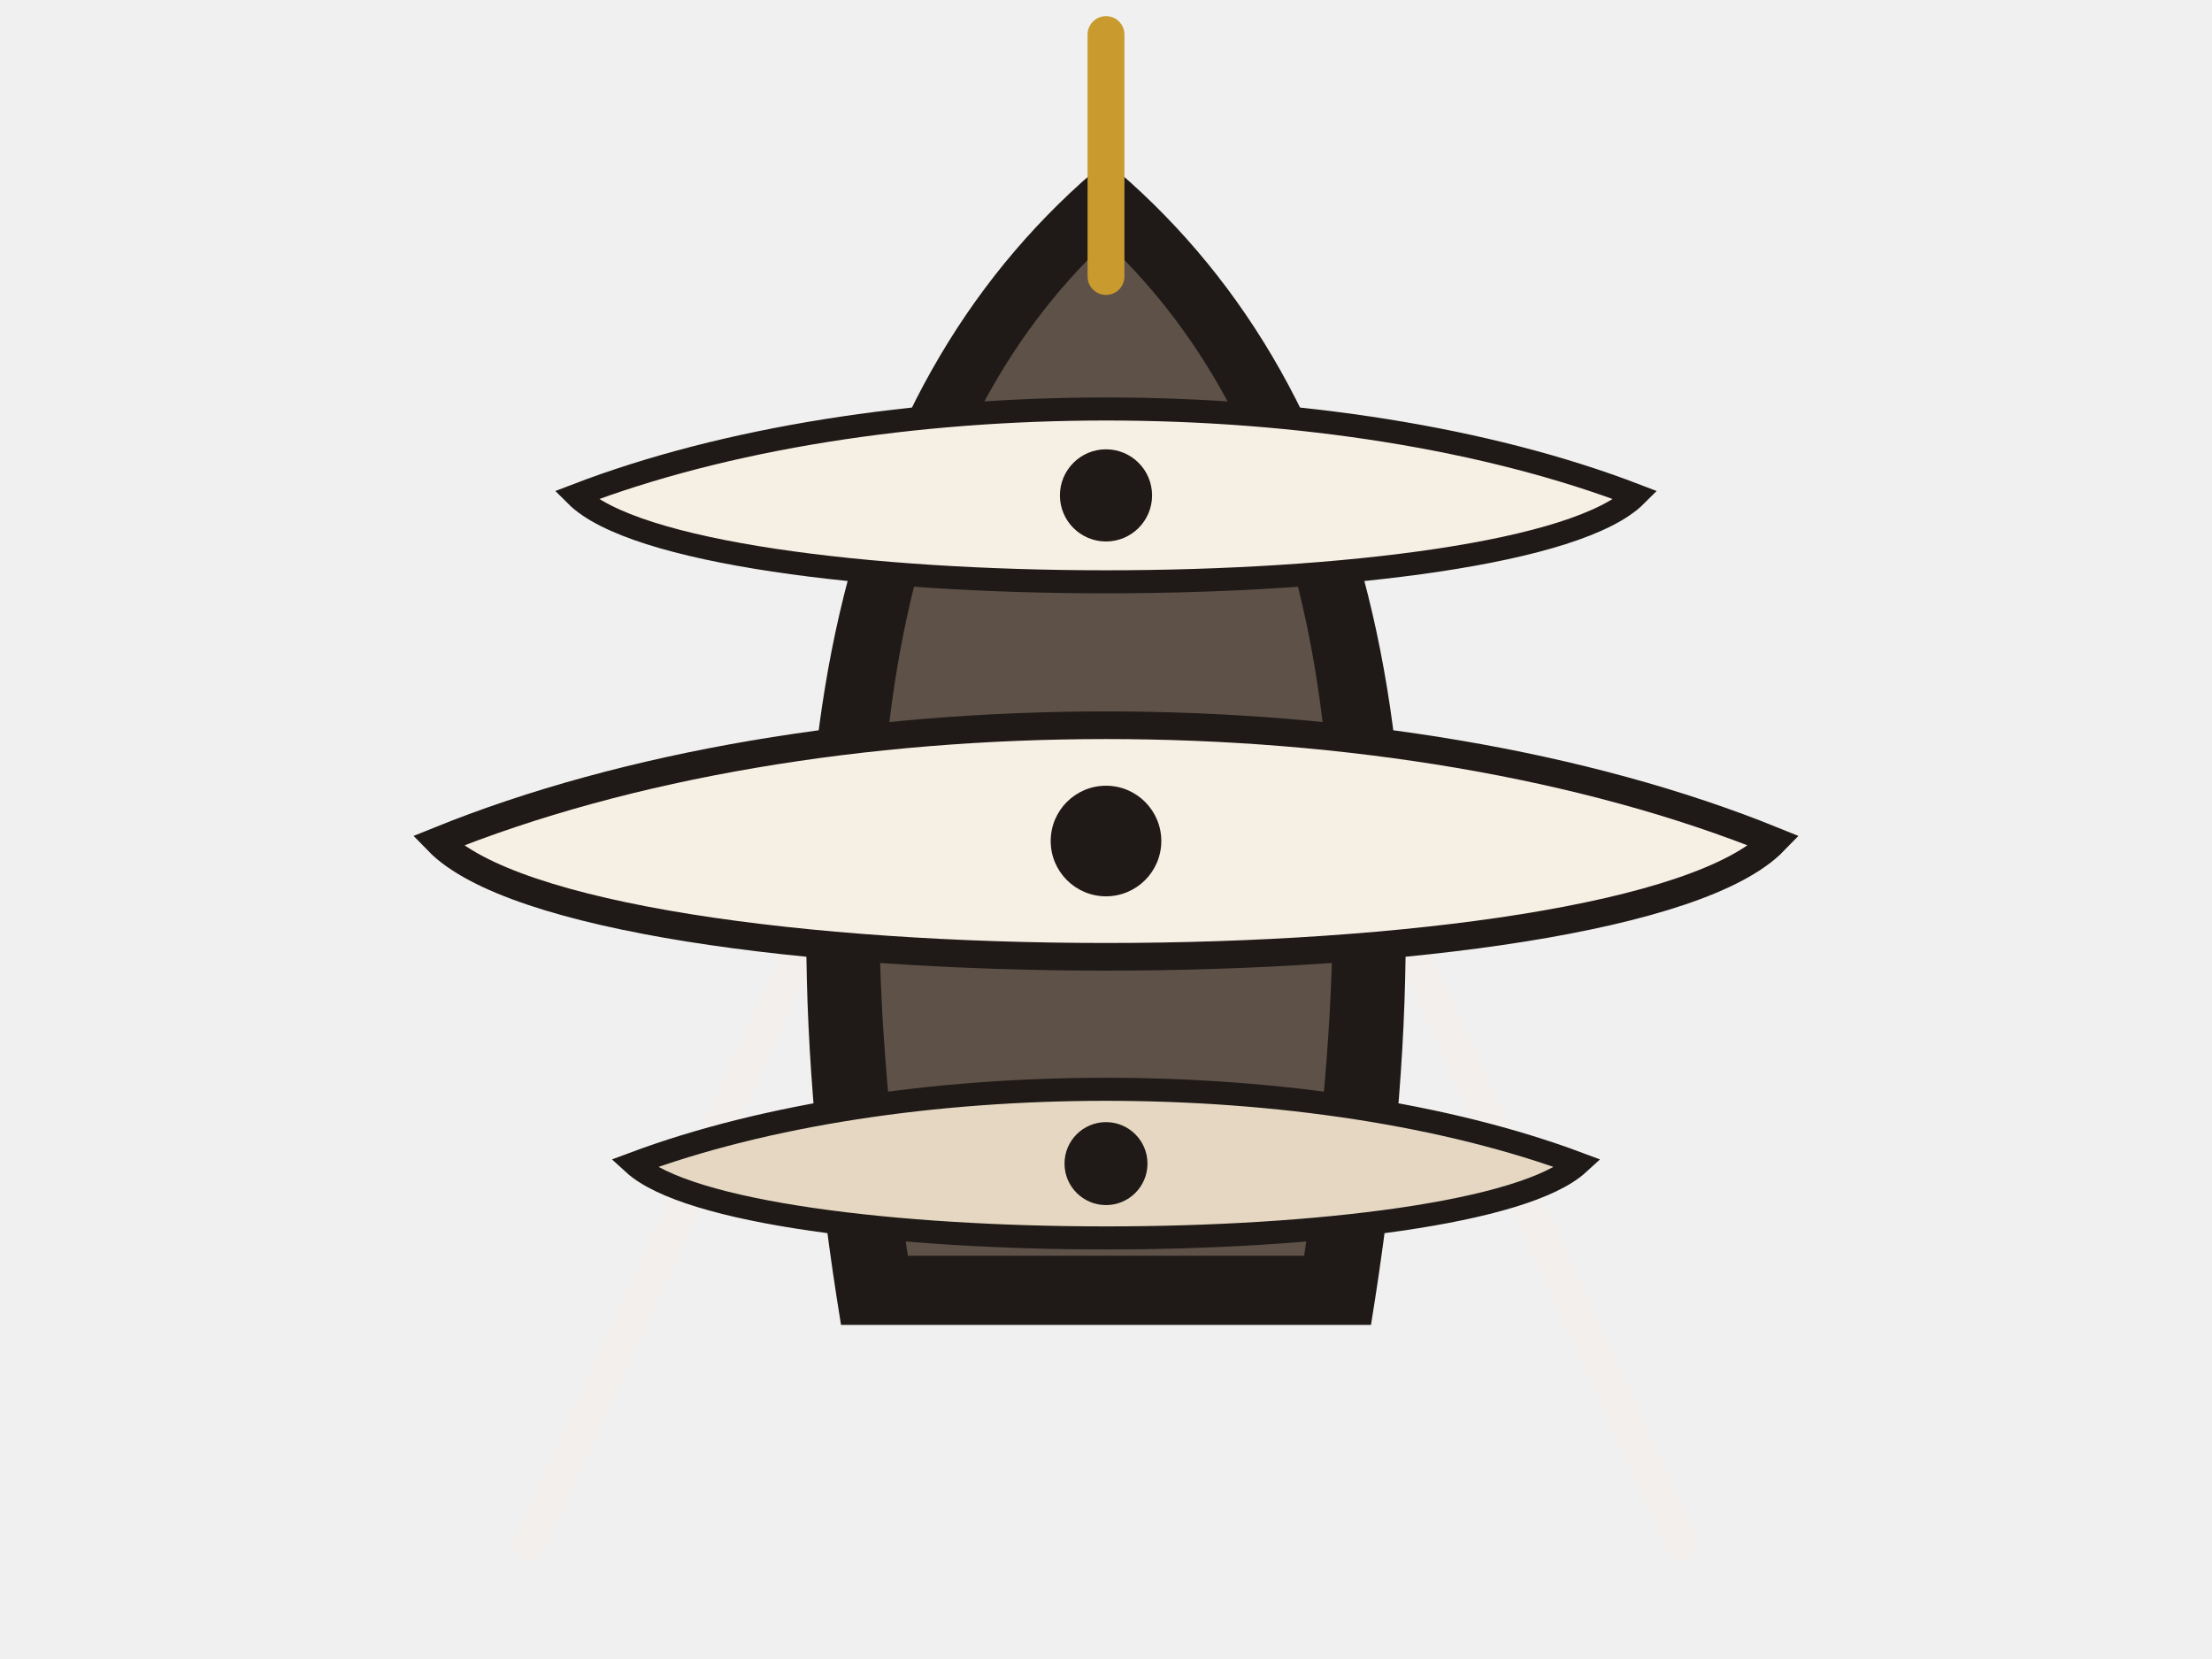
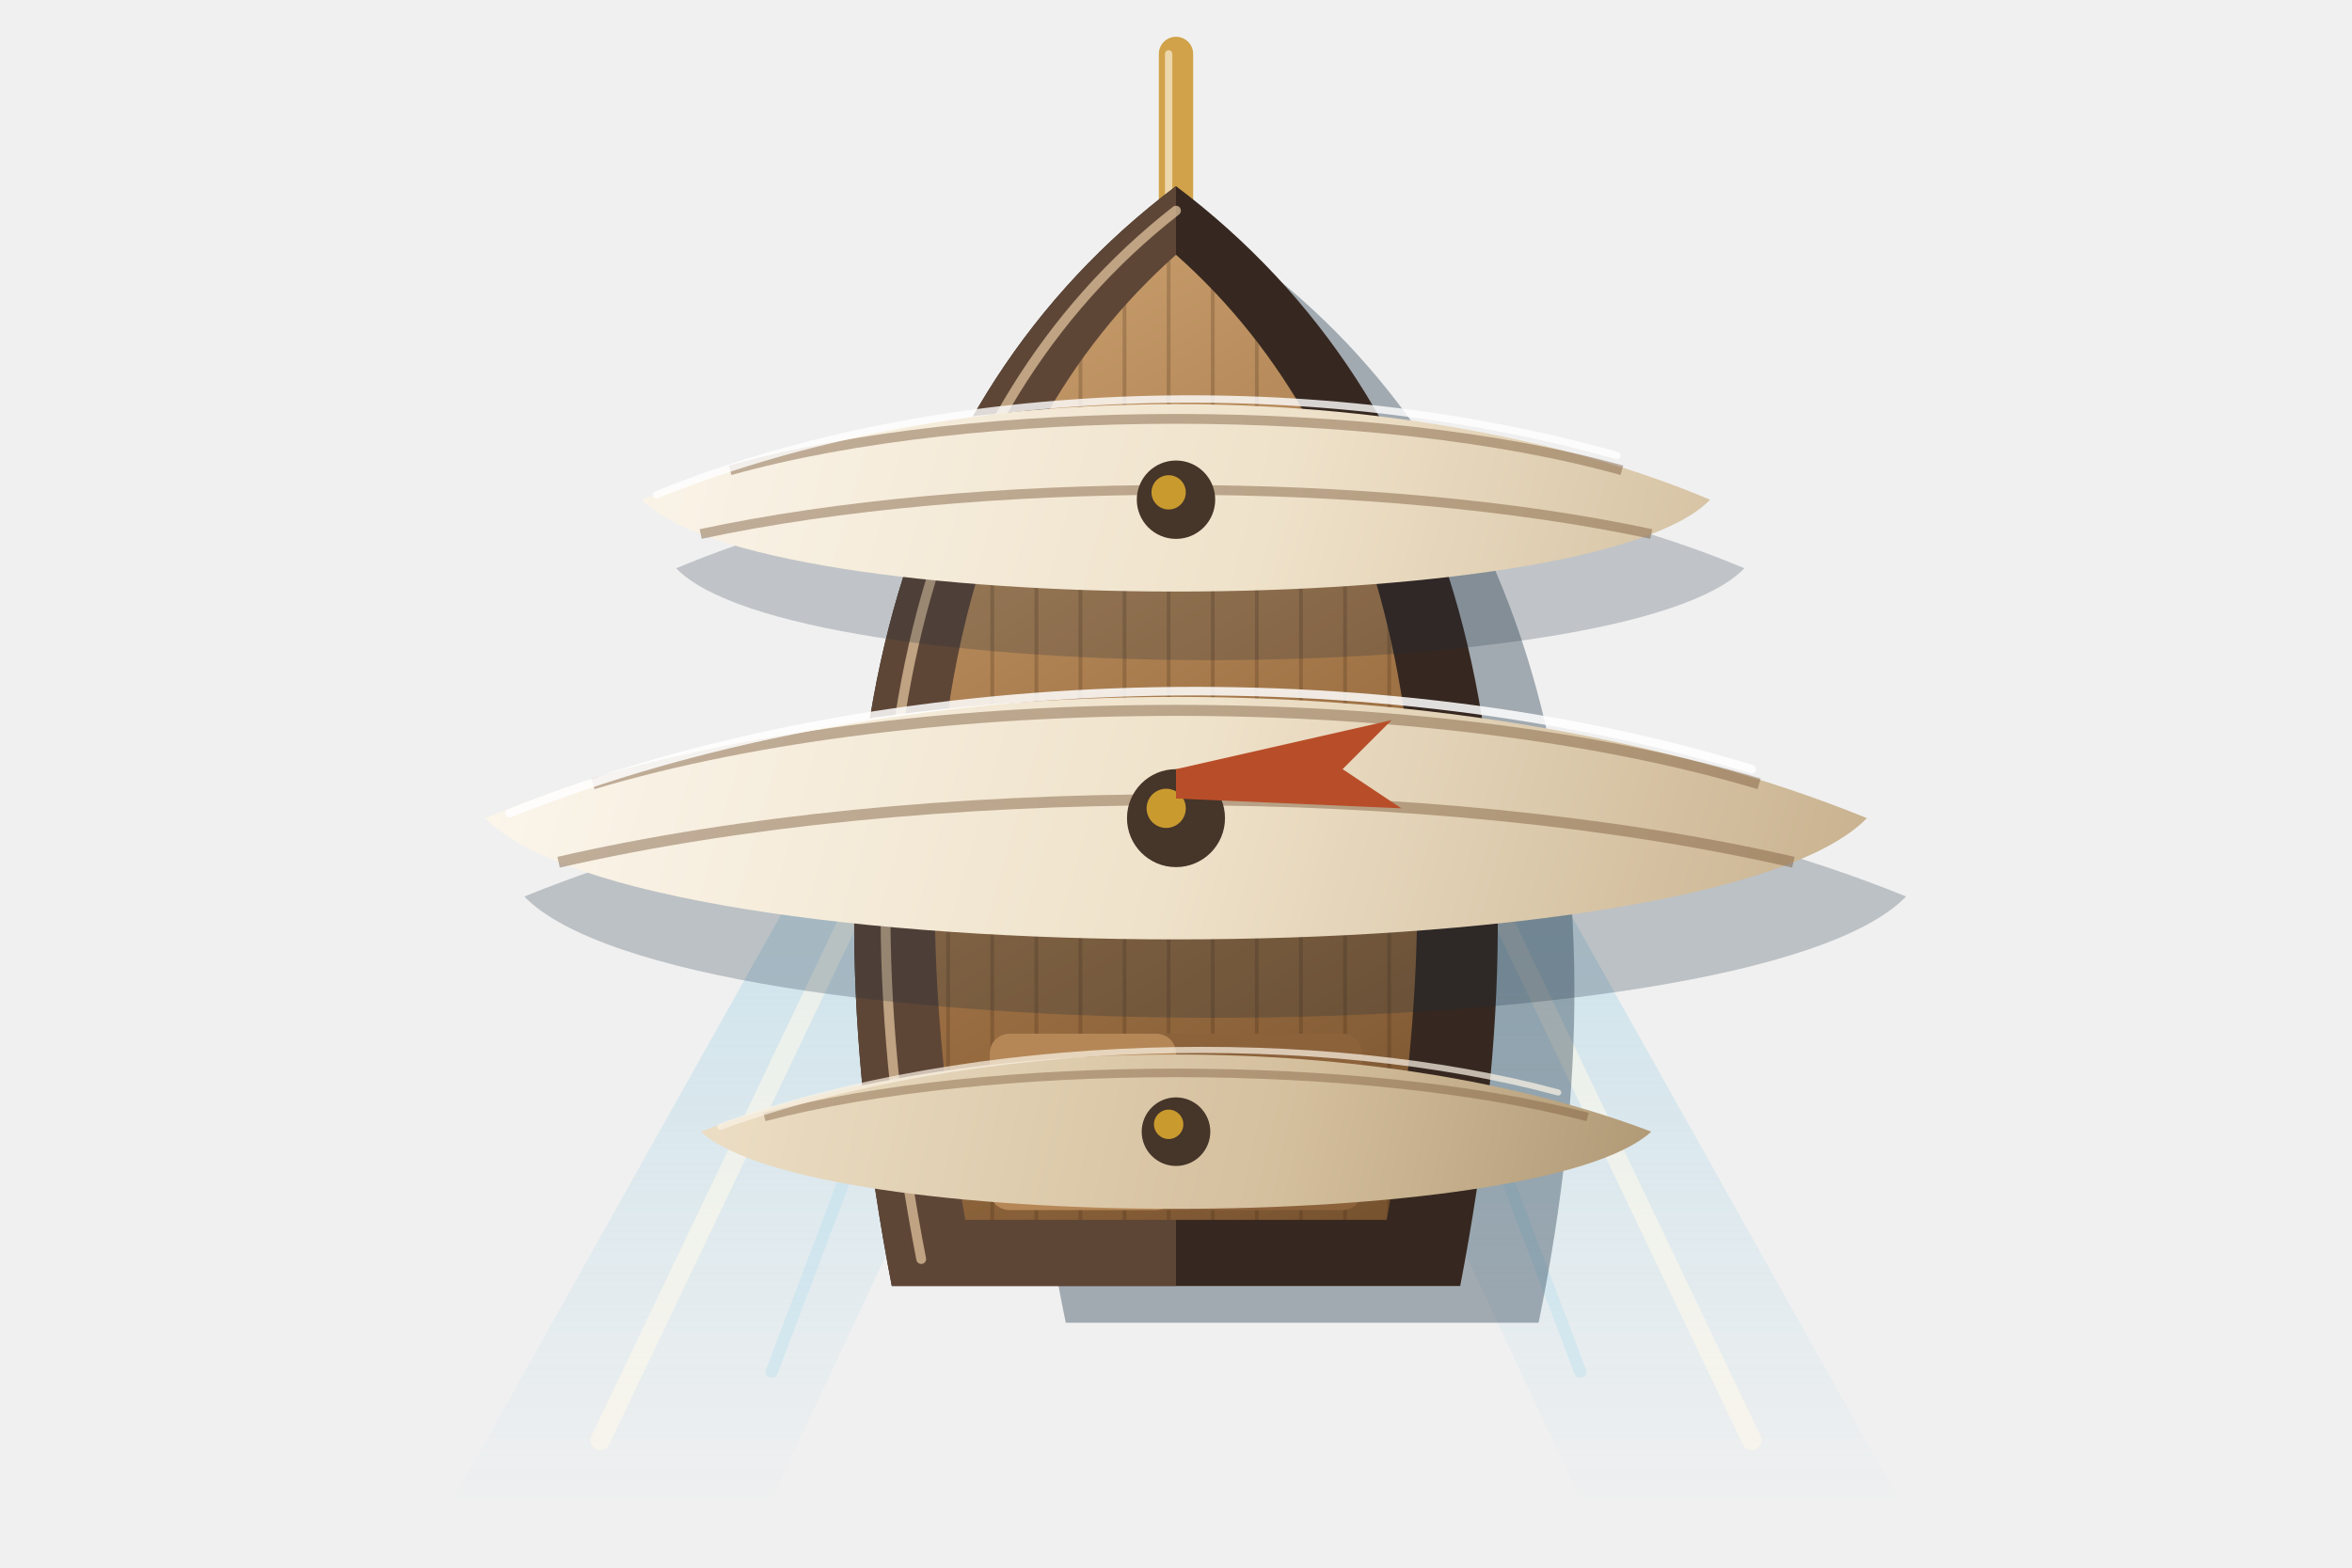
- <svg xmlns="http://www.w3.org/2000/svg" viewBox="0 0 960 720" fill="none">
-   <path d="M480 120 L230 670 M480 120 L730 670" stroke="#F6EFE4" stroke-width="14" stroke-opacity="0.35" stroke-linecap="round" />
-   <path d="M480 70 C595 165, 635 330, 595 575 L365 575 C325 330, 365 165, 480 70 Z" fill="#1F1A17" />
-   <path d="M480 105 C568 188, 598 330, 566 545 L394 545 C362 330, 392 188, 480 105 Z" fill="#5E5148" />
-   <line x1="480" y1="15" x2="480" y2="120" stroke="#C99A2E" stroke-width="16" stroke-linecap="round" />
-   <path d="M250 215 C380 165, 580 165, 710 215 C660 265, 300 265, 250 215 Z" fill="#F6EFE4" stroke="#1F1A17" stroke-width="10" />
-   <circle cx="480" cy="215" r="20" fill="#1F1A17" />
-   <path d="M190 365 C355 298, 605 298, 770 365 C705 432, 255 432, 190 365 Z" fill="#F6EFE4" stroke="#1F1A17" stroke-width="12" />
-   <circle cx="480" cy="365" r="24" fill="#1F1A17" />
-   <path d="M275 505 C390 462, 570 462, 685 505 C638 548, 322 548, 275 505 Z" fill="#E5D7C1" stroke="#1F1A17" stroke-width="10" />
-   <circle cx="480" cy="505" r="18" fill="#1F1A17" />
+ <svg xmlns="http://www.w3.org/2000/svg" viewBox="0 0 960 640" fill="none">
+   <defs>
+     <linearGradient id="tau-buom-wake" x1="480" y1="120" x2="480" y2="620" gradientUnits="userSpaceOnUse">
+       <stop offset="0%" stop-color="#FFF9EB" stop-opacity="0.72" />
+       <stop offset="55%" stop-color="#9BD0E6" stop-opacity="0.36" />
+       <stop offset="100%" stop-color="#9BD0E6" stop-opacity="0" />
+     </linearGradient>
+     <linearGradient id="tau-buom-deck" x1="360" y1="100" x2="600" y2="520" gradientUnits="userSpaceOnUse">
+       <stop offset="0%" stop-color="#CFA472" />
+       <stop offset="55%" stop-color="#9E7144" />
+       <stop offset="100%" stop-color="#6F4C2B" />
+     </linearGradient>
+     <linearGradient id="tau-buom-sail-lit" x1="200" y1="220" x2="760" y2="380" gradientUnits="userSpaceOnUse">
+       <stop offset="0%" stop-color="#FCF7EE" />
+       <stop offset="52%" stop-color="#EFE2CA" />
+       <stop offset="100%" stop-color="#C8B18E" />
+     </linearGradient>
+     <linearGradient id="tau-buom-sail-rear" x1="260" y1="420" x2="700" y2="520" gradientUnits="userSpaceOnUse">
+       <stop offset="0%" stop-color="#EFE2CA" />
+       <stop offset="60%" stop-color="#D4BF9D" />
+       <stop offset="100%" stop-color="#A8906C" />
+     </linearGradient>
+     <pattern id="tau-buom-plank-pat" width="18" height="28" patternUnits="userSpaceOnUse">
+       <line x1="9" y1="0" x2="9" y2="28" stroke="#3D2715" stroke-opacity="0.22" stroke-width="1.5" />
+     </pattern>
+   </defs>
+   <g id="tau-buom-hull-wake">
+     <path d="M480 86 L185 612 L315 612 L480 260 L645 612 L775 612 Z" fill="url(#tau-buom-wake)" />
+     <path d="M480 96 L245 588 M480 96 L715 588" stroke="#FFF9EB" stroke-opacity="0.55" stroke-width="8" stroke-linecap="round" />
+     <path d="M480 124 L315 560 M480 124 L645 560" stroke="#B6DFEE" stroke-opacity="0.4" stroke-width="5" stroke-linecap="round" />
+     <path d="M510 105 C625 190, 668 345, 628 540 L435 540 C395 345, 425 190, 510 105 Z" fill="#0D2638" fill-opacity="0.34" />
+     <line x1="480" y1="22" x2="480" y2="128" stroke="#D1A249" stroke-width="14" stroke-linecap="round" />
+     <line x1="477" y1="22" x2="477" y2="128" stroke="#FAF2E1" stroke-opacity="0.65" stroke-width="3" stroke-linecap="round" />
+     <path d="M480 76 C598 165, 636 318, 596 525 L364 525 C324 318, 362 165, 480 76 Z" fill="#362820" />
+     <path d="M480 76 C362 165, 324 318, 364 525 L480 525 Z" fill="#5E4637" />
+     <path d="M480 104 C568 182, 598 318, 566 498 L394 498 C362 318, 392 182, 480 104 Z" fill="url(#tau-buom-deck)" />
+     <path d="M480 104 C568 182, 598 318, 566 498 L394 498 C362 318, 392 182, 480 104 Z" fill="url(#tau-buom-plank-pat)" />
+     <path d="M480 86 C375 168, 338 318, 376 514" stroke="#E5C8A0" stroke-opacity="0.72" stroke-width="4" stroke-linecap="round" />
+     <rect x="404" y="422" width="152" height="72" rx="8" fill="#8C623B" />
+     <rect x="404" y="422" width="76" height="72" rx="8" fill="#B58756" />
+   </g>
+   <g>
+     <path d="M262 214 C385 162, 575 162, 698 214 C650 264, 310 264, 262 214 Z" fill="#182D3B" fill-opacity="0.22" transform="translate(14 18)" />
+     <path d="M262 204 C385 152, 575 152, 698 204 C650 254, 310 254, 262 204 Z" fill="url(#tau-buom-sail-lit)" />
+     <path d="M298 192 C398 164, 562 164, 662 192" stroke="#7A5A3A" stroke-opacity="0.45" stroke-width="4" />
+     <path d="M286 218 C398 194, 562 194, 674 218" stroke="#7A5A3A" stroke-opacity="0.45" stroke-width="4" />
+     <path d="M268 202 C386 154, 540 152, 660 186" stroke="#FFFFFF" stroke-opacity="0.8" stroke-width="3" stroke-linecap="round" />
+     <circle cx="480" cy="204" r="16" fill="#463529" />
+     <circle cx="477" cy="201" r="7" fill="#C99A2E" />
+   </g>
+   <g>
+     <path d="M198 346 C360 280, 600 280, 762 346 C698 412, 262 412, 198 346 Z" fill="#182D3B" fill-opacity="0.24" transform="translate(16 20)" />
+     <path d="M198 334 C360 268, 600 268, 762 334 C698 400, 262 400, 198 334 Z" fill="url(#tau-buom-sail-lit)" />
+     <path d="M242 320 C376 280, 584 280, 718 320" stroke="#7A5A3A" stroke-opacity="0.45" stroke-width="4.5" />
+     <path d="M228 352 C376 318, 584 318, 732 352" stroke="#7A5A3A" stroke-opacity="0.45" stroke-width="4.5" />
+     <path d="M208 332 C362 270, 565 268, 715 314" stroke="#FFFFFF" stroke-opacity="0.85" stroke-width="3.5" stroke-linecap="round" />
+     <circle cx="480" cy="334" r="20" fill="#463529" />
+     <circle cx="476" cy="330" r="8" fill="#C99A2E" />
+     <path d="M480 314 L568 294 L548 314 L572 330 L480 326 Z" fill="#B84E29" />
+   </g>
+   <g>
+     <path d="M286 462 C396 420, 564 420, 674 462 C628 504, 332 504, 286 462 Z" fill="url(#tau-buom-sail-rear)" />
+     <path d="M312 456 C404 432, 556 432, 648 456" stroke="#7A5A3A" stroke-opacity="0.42" stroke-width="3.5" />
+     <path d="M294 460 C398 422, 540 420, 636 446" stroke="#FAF2E4" stroke-opacity="0.72" stroke-width="2.5" stroke-linecap="round" />
+     <circle cx="480" cy="462" r="14" fill="#463529" />
+     <circle cx="477" cy="459" r="6" fill="#C99A2E" />
+   </g>
</svg>
